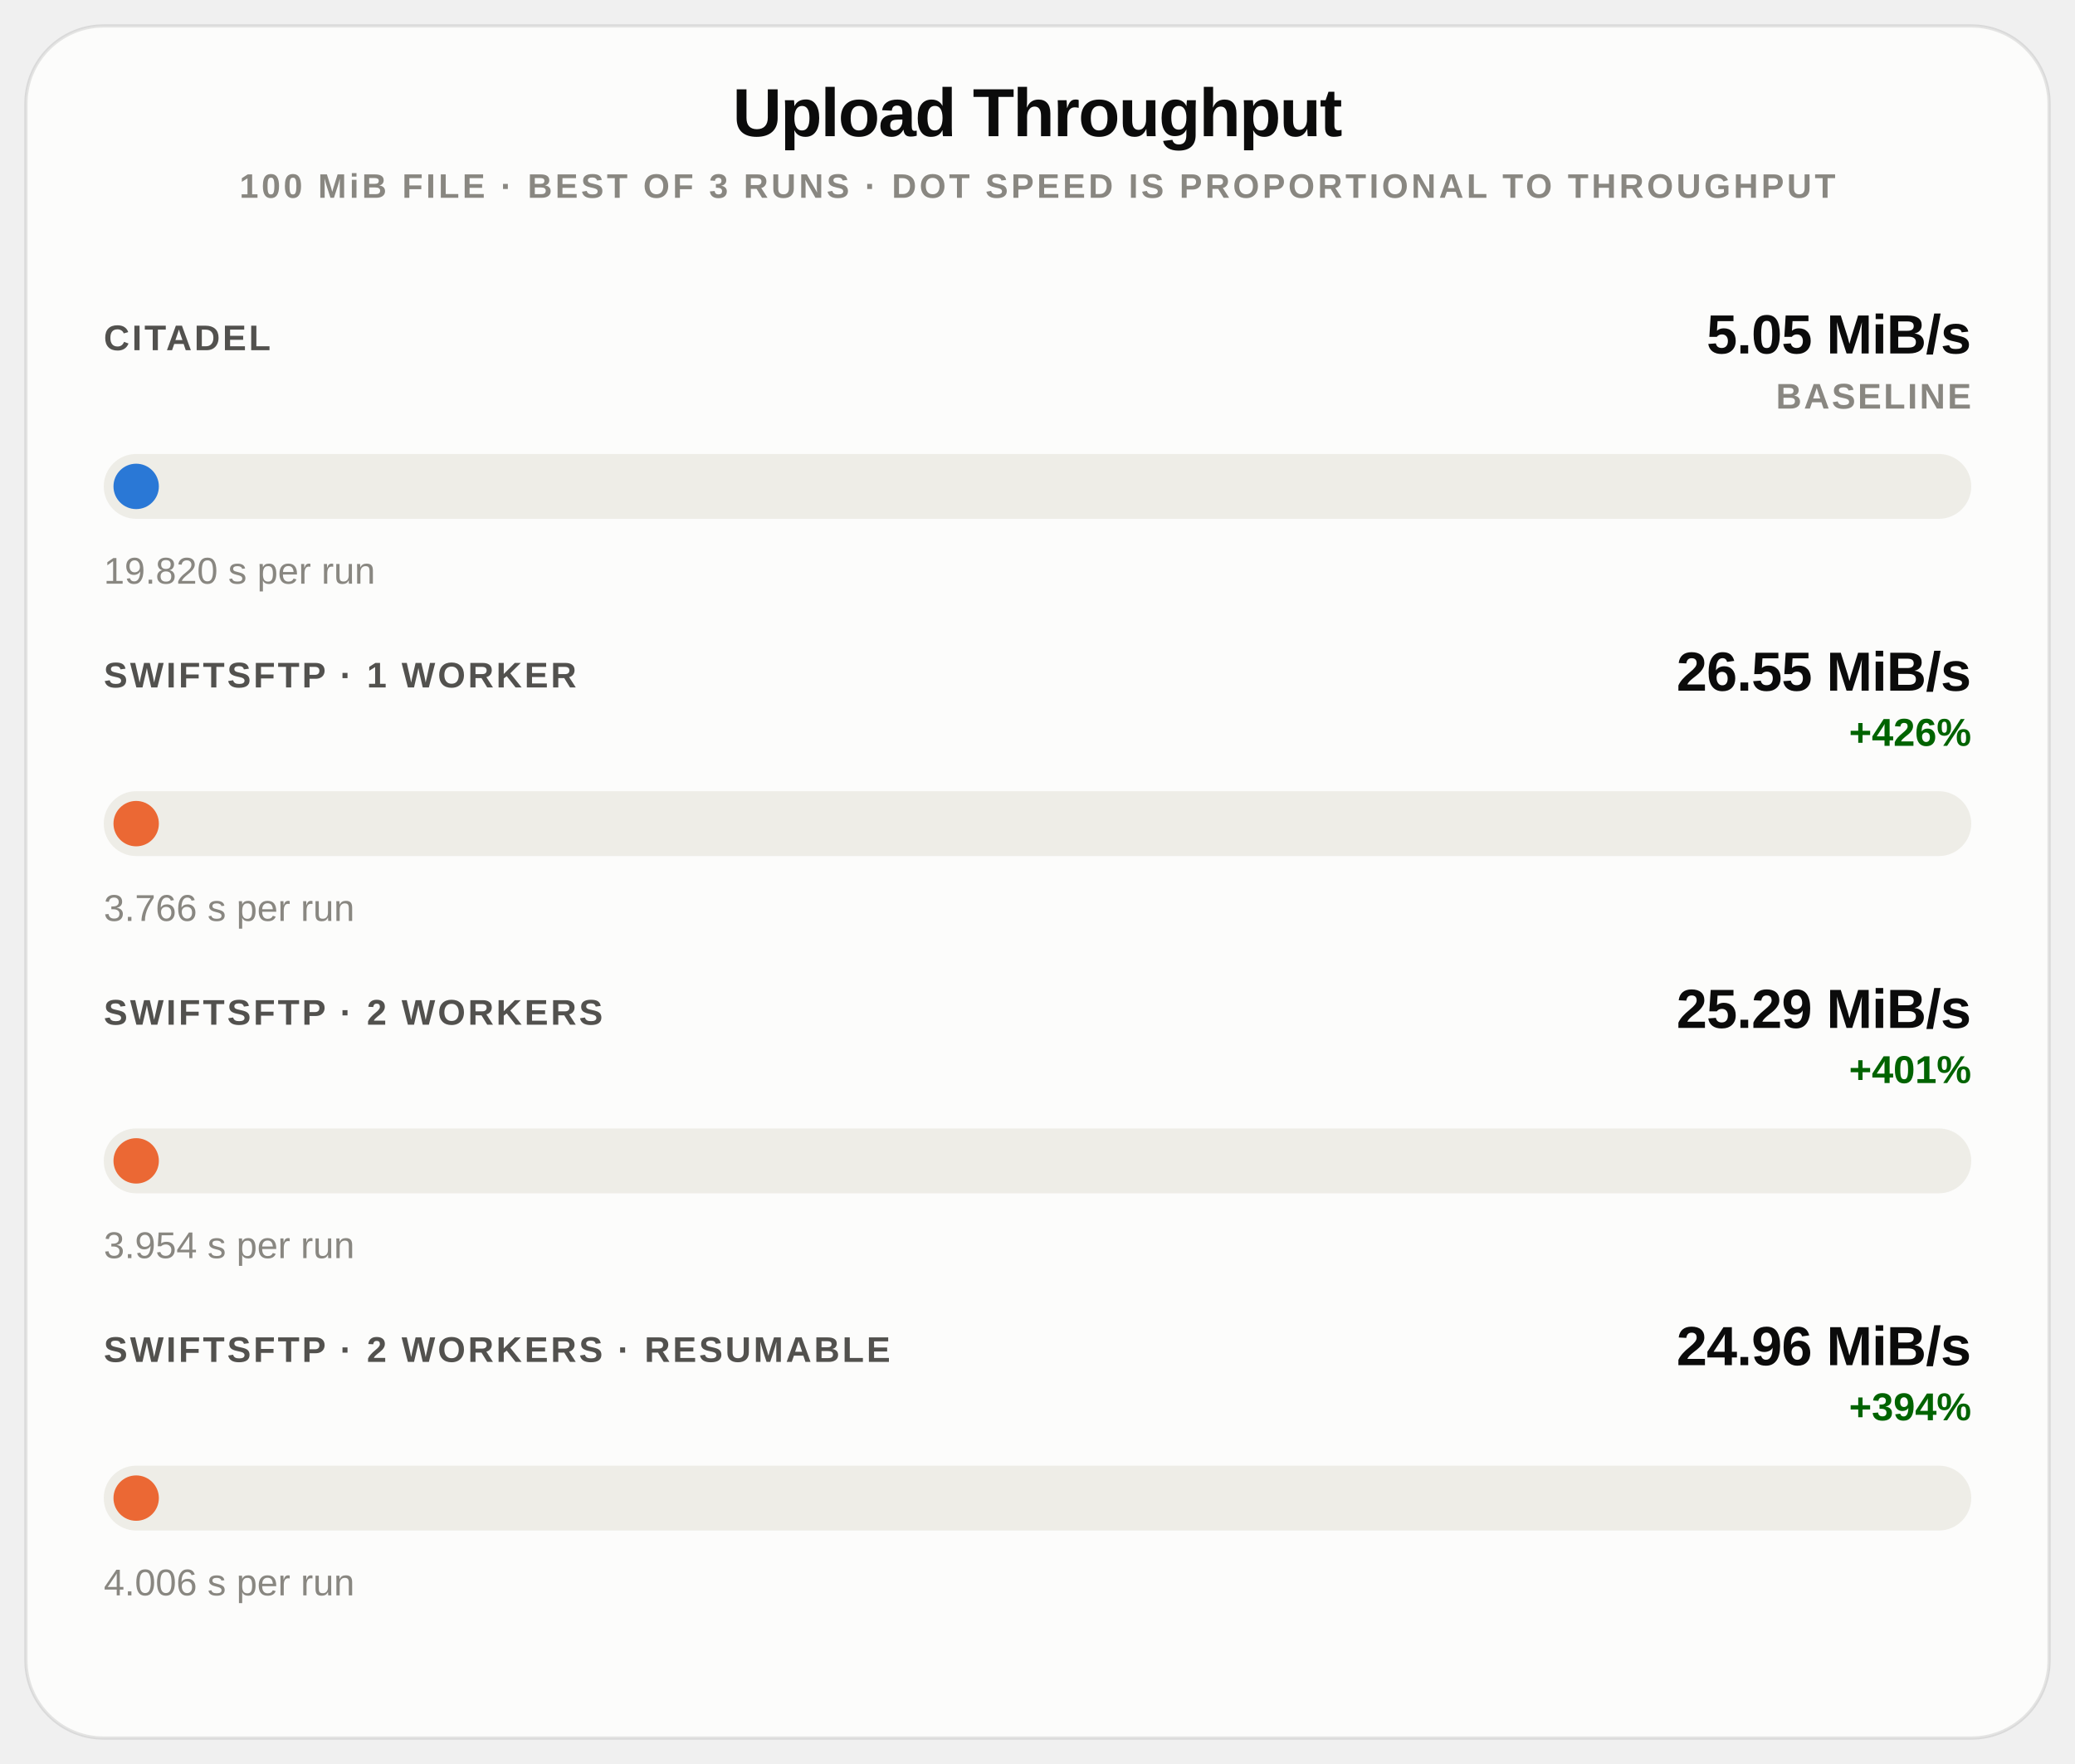
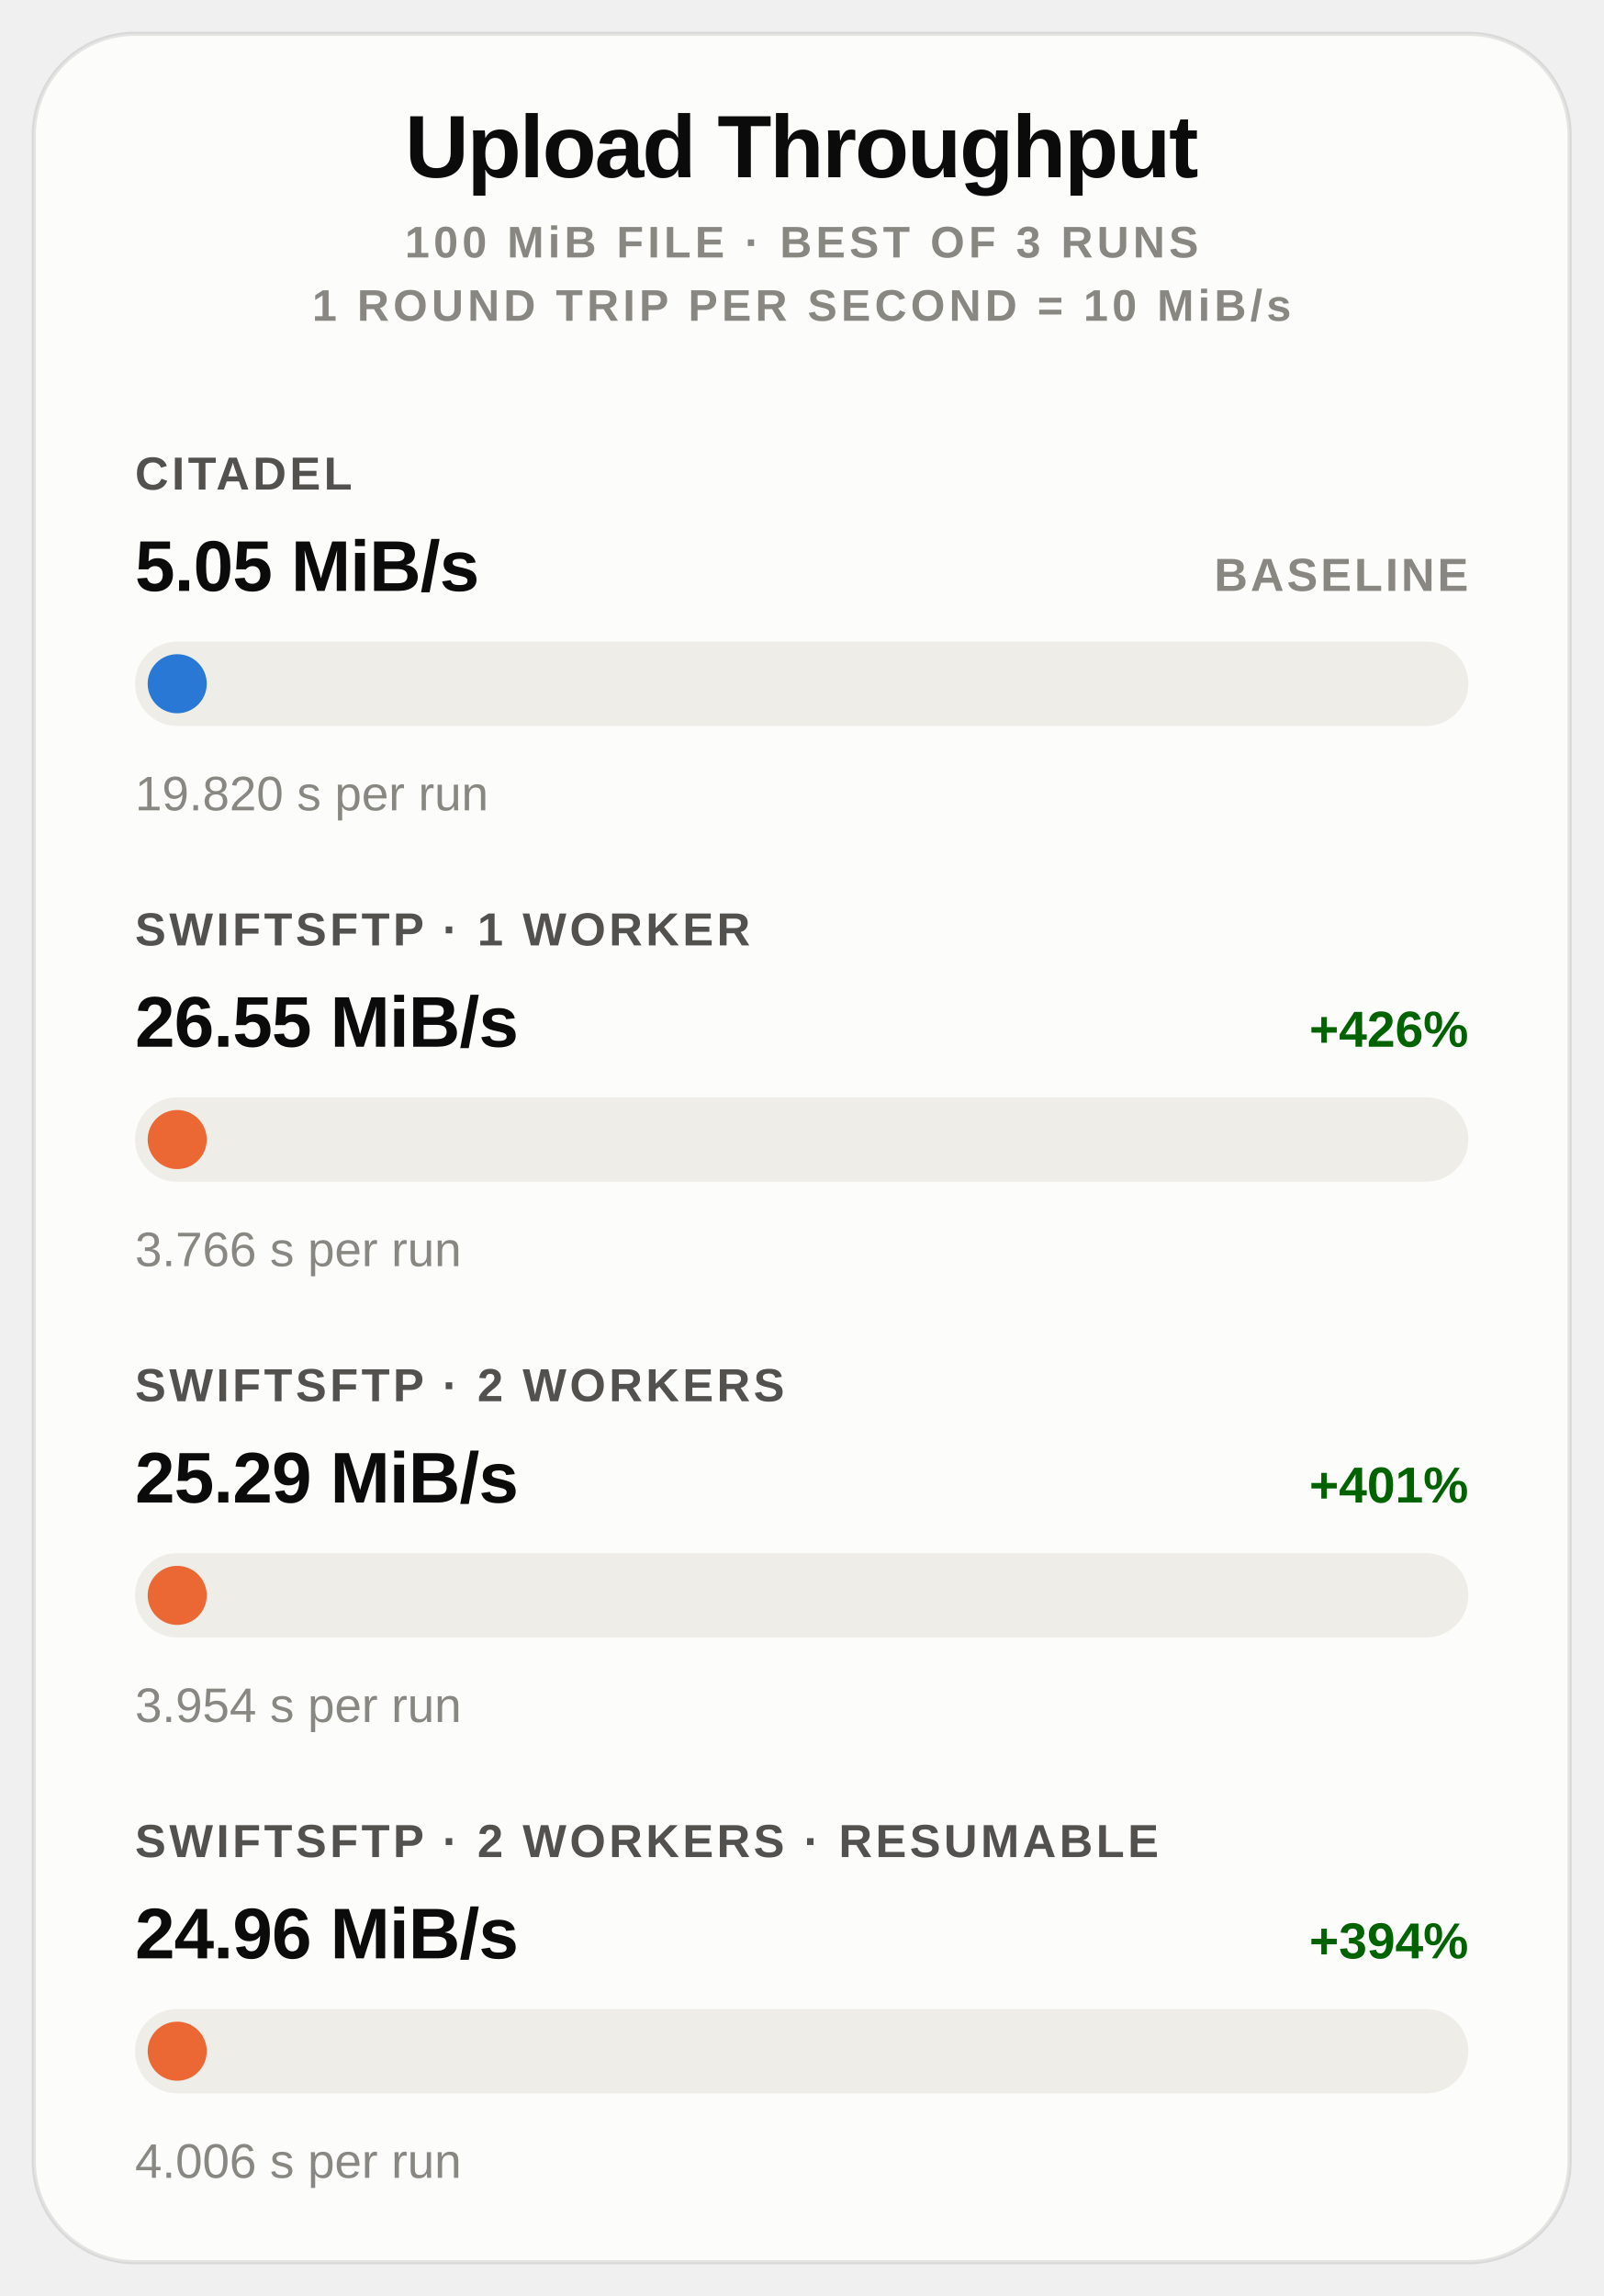
- <svg xmlns="http://www.w3.org/2000/svg" viewBox="0 0 640 544" role="img" aria-label="Upload Throughput">
+ <svg xmlns="http://www.w3.org/2000/svg" viewBox="0 0 380 544" width="380" height="544" role="img" aria-label="Upload Throughput">
  <style>    .surface { fill: #fcfcfb; }
    .card-stroke { stroke: rgba(11,11,11,0.10); }
    .ink { fill: #0b0b0b; }
    .secondary { fill: #52514e; }
    .muted { fill: #898781; }
    .good { fill: #006300; }
    .track { fill: #eeede7; }
    .series-orange { fill: #eb6834; }
    .series-blue { fill: #2a78d6; }
    .dot { animation-name: cross; animation-timing-function: linear; animation-iteration-count: infinite; animation-direction: alternate; }
-     @keyframes cross { from { transform: translateX(0); } to { transform: translateX(556px); } }
-     @media (prefers-reduced-motion: reduce) { .dot { animation: none; transform: translateX(556px); } }
+     @keyframes cross { from { transform: translateX(0); } to { transform: translateX(296px); } }
+     @media (prefers-reduced-motion: reduce) { .dot { animation: none; transform: translateX(296px); } }
    @media (prefers-color-scheme: dark) {
      .surface { fill: #1a1a19; }
      .card-stroke { stroke: rgba(255,255,255,0.10); }
      .ink { fill: #ffffff; }
      .secondary { fill: #c3c2b7; }
      .muted { fill: #898781; }
      .good { fill: #0ca30c; }
      .track { fill: #2c2c2a; }
      .series-orange { fill: #d95926; }
      .series-blue { fill: #3987e5; }
    }</style>
-   <rect x="8" y="8" width="624" height="528" rx="24" ry="24" class="surface card-stroke" stroke-width="1" />
-   <text x="320" y="42" text-anchor="middle" font-family="-apple-system,BlinkMacSystemFont,&quot;SF Pro Display&quot;,&quot;SF Pro Text&quot;,&quot;Helvetica Neue&quot;,Arial,sans-serif" font-size="21" font-weight="700" letter-spacing="-0.02em" class="ink">Upload Throughput</text>
-   <text x="320" y="61" text-anchor="middle" font-family="-apple-system,BlinkMacSystemFont,&quot;SF Pro Display&quot;,&quot;SF Pro Text&quot;,&quot;Helvetica Neue&quot;,Arial,sans-serif" font-size="10.5" font-weight="600" letter-spacing="0.09em" class="muted">100 MiB FILE · BEST OF 3 RUNS · DOT SPEED IS PROPORTIONAL TO THROUGHPUT</text>
-   <text x="32" y="108.00" font-family="-apple-system,BlinkMacSystemFont,&quot;SF Pro Display&quot;,&quot;SF Pro Text&quot;,&quot;Helvetica Neue&quot;,Arial,sans-serif" font-size="11" font-weight="700" letter-spacing="0.07em" class="secondary">CITADEL</text>
-   <text x="608" y="109.00" text-anchor="end" font-family="-apple-system,BlinkMacSystemFont,&quot;SF Pro Display&quot;,&quot;SF Pro Text&quot;,&quot;Helvetica Neue&quot;,Arial,sans-serif" font-size="17" font-weight="700" letter-spacing="-0.01em" class="ink">5.05 MiB/s</text>
-   <text x="608" y="126.00" text-anchor="end" font-family="-apple-system,BlinkMacSystemFont,&quot;SF Pro Display&quot;,&quot;SF Pro Text&quot;,&quot;Helvetica Neue&quot;,Arial,sans-serif" font-size="11" font-weight="700" letter-spacing="0.06em" class="muted">BASELINE</text>
-   <rect x="32" y="140.00" width="576" height="20" rx="10" ry="10" class="track" />
-   <circle cx="42" cy="150.00" r="7" class="dot series-blue" style="animation-duration:2.631s" />
-   <text x="32" y="180.00" font-family="-apple-system,BlinkMacSystemFont,&quot;SF Pro Display&quot;,&quot;SF Pro Text&quot;,&quot;Helvetica Neue&quot;,Arial,sans-serif" font-size="11.5" font-weight="500" class="muted">19.820 s per run</text>
-   <text x="32" y="212.00" font-family="-apple-system,BlinkMacSystemFont,&quot;SF Pro Display&quot;,&quot;SF Pro Text&quot;,&quot;Helvetica Neue&quot;,Arial,sans-serif" font-size="11" font-weight="700" letter-spacing="0.07em" class="secondary">SWIFTSFTP · 1 WORKER</text>
-   <text x="608" y="213.00" text-anchor="end" font-family="-apple-system,BlinkMacSystemFont,&quot;SF Pro Display&quot;,&quot;SF Pro Text&quot;,&quot;Helvetica Neue&quot;,Arial,sans-serif" font-size="17" font-weight="700" letter-spacing="-0.01em" class="ink">26.55 MiB/s</text>
-   <text x="608" y="230.00" text-anchor="end" font-family="-apple-system,BlinkMacSystemFont,&quot;SF Pro Display&quot;,&quot;SF Pro Text&quot;,&quot;Helvetica Neue&quot;,Arial,sans-serif" font-size="12" font-weight="700" class="good">+426%</text>
-   <rect x="32" y="244.00" width="576" height="20" rx="10" ry="10" class="track" />
-   <circle cx="42" cy="254.00" r="7" class="dot series-orange" style="animation-duration:0.500s" />
-   <text x="32" y="284.00" font-family="-apple-system,BlinkMacSystemFont,&quot;SF Pro Display&quot;,&quot;SF Pro Text&quot;,&quot;Helvetica Neue&quot;,Arial,sans-serif" font-size="11.5" font-weight="500" class="muted">3.766 s per run</text>
-   <text x="32" y="316.00" font-family="-apple-system,BlinkMacSystemFont,&quot;SF Pro Display&quot;,&quot;SF Pro Text&quot;,&quot;Helvetica Neue&quot;,Arial,sans-serif" font-size="11" font-weight="700" letter-spacing="0.07em" class="secondary">SWIFTSFTP · 2 WORKERS</text>
-   <text x="608" y="317.00" text-anchor="end" font-family="-apple-system,BlinkMacSystemFont,&quot;SF Pro Display&quot;,&quot;SF Pro Text&quot;,&quot;Helvetica Neue&quot;,Arial,sans-serif" font-size="17" font-weight="700" letter-spacing="-0.01em" class="ink">25.29 MiB/s</text>
-   <text x="608" y="334.00" text-anchor="end" font-family="-apple-system,BlinkMacSystemFont,&quot;SF Pro Display&quot;,&quot;SF Pro Text&quot;,&quot;Helvetica Neue&quot;,Arial,sans-serif" font-size="12" font-weight="700" class="good">+401%</text>
-   <rect x="32" y="348.00" width="576" height="20" rx="10" ry="10" class="track" />
-   <circle cx="42" cy="358.00" r="7" class="dot series-orange" style="animation-duration:0.525s" />
-   <text x="32" y="388.00" font-family="-apple-system,BlinkMacSystemFont,&quot;SF Pro Display&quot;,&quot;SF Pro Text&quot;,&quot;Helvetica Neue&quot;,Arial,sans-serif" font-size="11.5" font-weight="500" class="muted">3.954 s per run</text>
-   <text x="32" y="420.00" font-family="-apple-system,BlinkMacSystemFont,&quot;SF Pro Display&quot;,&quot;SF Pro Text&quot;,&quot;Helvetica Neue&quot;,Arial,sans-serif" font-size="11" font-weight="700" letter-spacing="0.07em" class="secondary">SWIFTSFTP · 2 WORKERS · RESUMABLE</text>
-   <text x="608" y="421.00" text-anchor="end" font-family="-apple-system,BlinkMacSystemFont,&quot;SF Pro Display&quot;,&quot;SF Pro Text&quot;,&quot;Helvetica Neue&quot;,Arial,sans-serif" font-size="17" font-weight="700" letter-spacing="-0.01em" class="ink">24.96 MiB/s</text>
-   <text x="608" y="438.00" text-anchor="end" font-family="-apple-system,BlinkMacSystemFont,&quot;SF Pro Display&quot;,&quot;SF Pro Text&quot;,&quot;Helvetica Neue&quot;,Arial,sans-serif" font-size="12" font-weight="700" class="good">+394%</text>
-   <rect x="32" y="452.00" width="576" height="20" rx="10" ry="10" class="track" />
-   <circle cx="42" cy="462.00" r="7" class="dot series-orange" style="animation-duration:0.532s" />
-   <text x="32" y="492.00" font-family="-apple-system,BlinkMacSystemFont,&quot;SF Pro Display&quot;,&quot;SF Pro Text&quot;,&quot;Helvetica Neue&quot;,Arial,sans-serif" font-size="11.5" font-weight="500" class="muted">4.006 s per run</text>
+   <rect x="8" y="8" width="364" height="528" rx="24" ry="24" class="surface card-stroke" stroke-width="1" />
+   <text x="190.0" y="42" text-anchor="middle" font-family="-apple-system,BlinkMacSystemFont,&quot;SF Pro Display&quot;,&quot;SF Pro Text&quot;,&quot;Helvetica Neue&quot;,Arial,sans-serif" font-size="21" font-weight="700" letter-spacing="-0.02em" class="ink">Upload Throughput</text>
+   <text x="190.0" y="61" text-anchor="middle" font-family="-apple-system,BlinkMacSystemFont,&quot;SF Pro Display&quot;,&quot;SF Pro Text&quot;,&quot;Helvetica Neue&quot;,Arial,sans-serif" font-size="10.5" font-weight="600" letter-spacing="0.09em" class="muted">100 MiB FILE · BEST OF 3 RUNS</text>
+   <text x="190.0" y="76" text-anchor="middle" font-family="-apple-system,BlinkMacSystemFont,&quot;SF Pro Display&quot;,&quot;SF Pro Text&quot;,&quot;Helvetica Neue&quot;,Arial,sans-serif" font-size="10.5" font-weight="600" letter-spacing="0.09em" class="muted">1 ROUND TRIP PER SECOND = 10 MiB/s</text>
+   <text x="32" y="116.00" font-family="-apple-system,BlinkMacSystemFont,&quot;SF Pro Display&quot;,&quot;SF Pro Text&quot;,&quot;Helvetica Neue&quot;,Arial,sans-serif" font-size="11" font-weight="700" letter-spacing="0.07em" class="secondary">CITADEL</text>
+   <text x="32" y="140.00" font-family="-apple-system,BlinkMacSystemFont,&quot;SF Pro Display&quot;,&quot;SF Pro Text&quot;,&quot;Helvetica Neue&quot;,Arial,sans-serif" font-size="17" font-weight="700" letter-spacing="-0.01em" class="ink">5.05 MiB/s</text>
+   <text x="348" y="140.00" text-anchor="end" font-family="-apple-system,BlinkMacSystemFont,&quot;SF Pro Display&quot;,&quot;SF Pro Text&quot;,&quot;Helvetica Neue&quot;,Arial,sans-serif" font-size="11" font-weight="700" letter-spacing="0.06em" class="muted">BASELINE</text>
+   <rect x="32" y="152.00" width="316" height="20" rx="10" ry="10" class="track" />
+   <circle cx="42" cy="162.00" r="7" class="dot series-blue" style="animation-duration:0.991s" />
+   <text x="32" y="192.00" font-family="-apple-system,BlinkMacSystemFont,&quot;SF Pro Display&quot;,&quot;SF Pro Text&quot;,&quot;Helvetica Neue&quot;,Arial,sans-serif" font-size="11.5" font-weight="500" class="muted">19.820 s per run</text>
+   <text x="32" y="224.00" font-family="-apple-system,BlinkMacSystemFont,&quot;SF Pro Display&quot;,&quot;SF Pro Text&quot;,&quot;Helvetica Neue&quot;,Arial,sans-serif" font-size="11" font-weight="700" letter-spacing="0.07em" class="secondary">SWIFTSFTP · 1 WORKER</text>
+   <text x="32" y="248.00" font-family="-apple-system,BlinkMacSystemFont,&quot;SF Pro Display&quot;,&quot;SF Pro Text&quot;,&quot;Helvetica Neue&quot;,Arial,sans-serif" font-size="17" font-weight="700" letter-spacing="-0.01em" class="ink">26.55 MiB/s</text>
+   <text x="348" y="248.00" text-anchor="end" font-family="-apple-system,BlinkMacSystemFont,&quot;SF Pro Display&quot;,&quot;SF Pro Text&quot;,&quot;Helvetica Neue&quot;,Arial,sans-serif" font-size="12" font-weight="700" class="good">+426%</text>
+   <rect x="32" y="260.00" width="316" height="20" rx="10" ry="10" class="track" />
+   <circle cx="42" cy="270.00" r="7" class="dot series-orange" style="animation-duration:0.188s" />
+   <text x="32" y="300.00" font-family="-apple-system,BlinkMacSystemFont,&quot;SF Pro Display&quot;,&quot;SF Pro Text&quot;,&quot;Helvetica Neue&quot;,Arial,sans-serif" font-size="11.5" font-weight="500" class="muted">3.766 s per run</text>
+   <text x="32" y="332.00" font-family="-apple-system,BlinkMacSystemFont,&quot;SF Pro Display&quot;,&quot;SF Pro Text&quot;,&quot;Helvetica Neue&quot;,Arial,sans-serif" font-size="11" font-weight="700" letter-spacing="0.07em" class="secondary">SWIFTSFTP · 2 WORKERS</text>
+   <text x="32" y="356.00" font-family="-apple-system,BlinkMacSystemFont,&quot;SF Pro Display&quot;,&quot;SF Pro Text&quot;,&quot;Helvetica Neue&quot;,Arial,sans-serif" font-size="17" font-weight="700" letter-spacing="-0.01em" class="ink">25.29 MiB/s</text>
+   <text x="348" y="356.00" text-anchor="end" font-family="-apple-system,BlinkMacSystemFont,&quot;SF Pro Display&quot;,&quot;SF Pro Text&quot;,&quot;Helvetica Neue&quot;,Arial,sans-serif" font-size="12" font-weight="700" class="good">+401%</text>
+   <rect x="32" y="368.00" width="316" height="20" rx="10" ry="10" class="track" />
+   <circle cx="42" cy="378.00" r="7" class="dot series-orange" style="animation-duration:0.198s" />
+   <text x="32" y="408.00" font-family="-apple-system,BlinkMacSystemFont,&quot;SF Pro Display&quot;,&quot;SF Pro Text&quot;,&quot;Helvetica Neue&quot;,Arial,sans-serif" font-size="11.5" font-weight="500" class="muted">3.954 s per run</text>
+   <text x="32" y="440.00" font-family="-apple-system,BlinkMacSystemFont,&quot;SF Pro Display&quot;,&quot;SF Pro Text&quot;,&quot;Helvetica Neue&quot;,Arial,sans-serif" font-size="11" font-weight="700" letter-spacing="0.07em" class="secondary">SWIFTSFTP · 2 WORKERS · RESUMABLE</text>
+   <text x="32" y="464.00" font-family="-apple-system,BlinkMacSystemFont,&quot;SF Pro Display&quot;,&quot;SF Pro Text&quot;,&quot;Helvetica Neue&quot;,Arial,sans-serif" font-size="17" font-weight="700" letter-spacing="-0.01em" class="ink">24.96 MiB/s</text>
+   <text x="348" y="464.00" text-anchor="end" font-family="-apple-system,BlinkMacSystemFont,&quot;SF Pro Display&quot;,&quot;SF Pro Text&quot;,&quot;Helvetica Neue&quot;,Arial,sans-serif" font-size="12" font-weight="700" class="good">+394%</text>
+   <rect x="32" y="476.00" width="316" height="20" rx="10" ry="10" class="track" />
+   <circle cx="42" cy="486.00" r="7" class="dot series-orange" style="animation-duration:0.200s" />
+   <text x="32" y="516.00" font-family="-apple-system,BlinkMacSystemFont,&quot;SF Pro Display&quot;,&quot;SF Pro Text&quot;,&quot;Helvetica Neue&quot;,Arial,sans-serif" font-size="11.5" font-weight="500" class="muted">4.006 s per run</text>
</svg>
